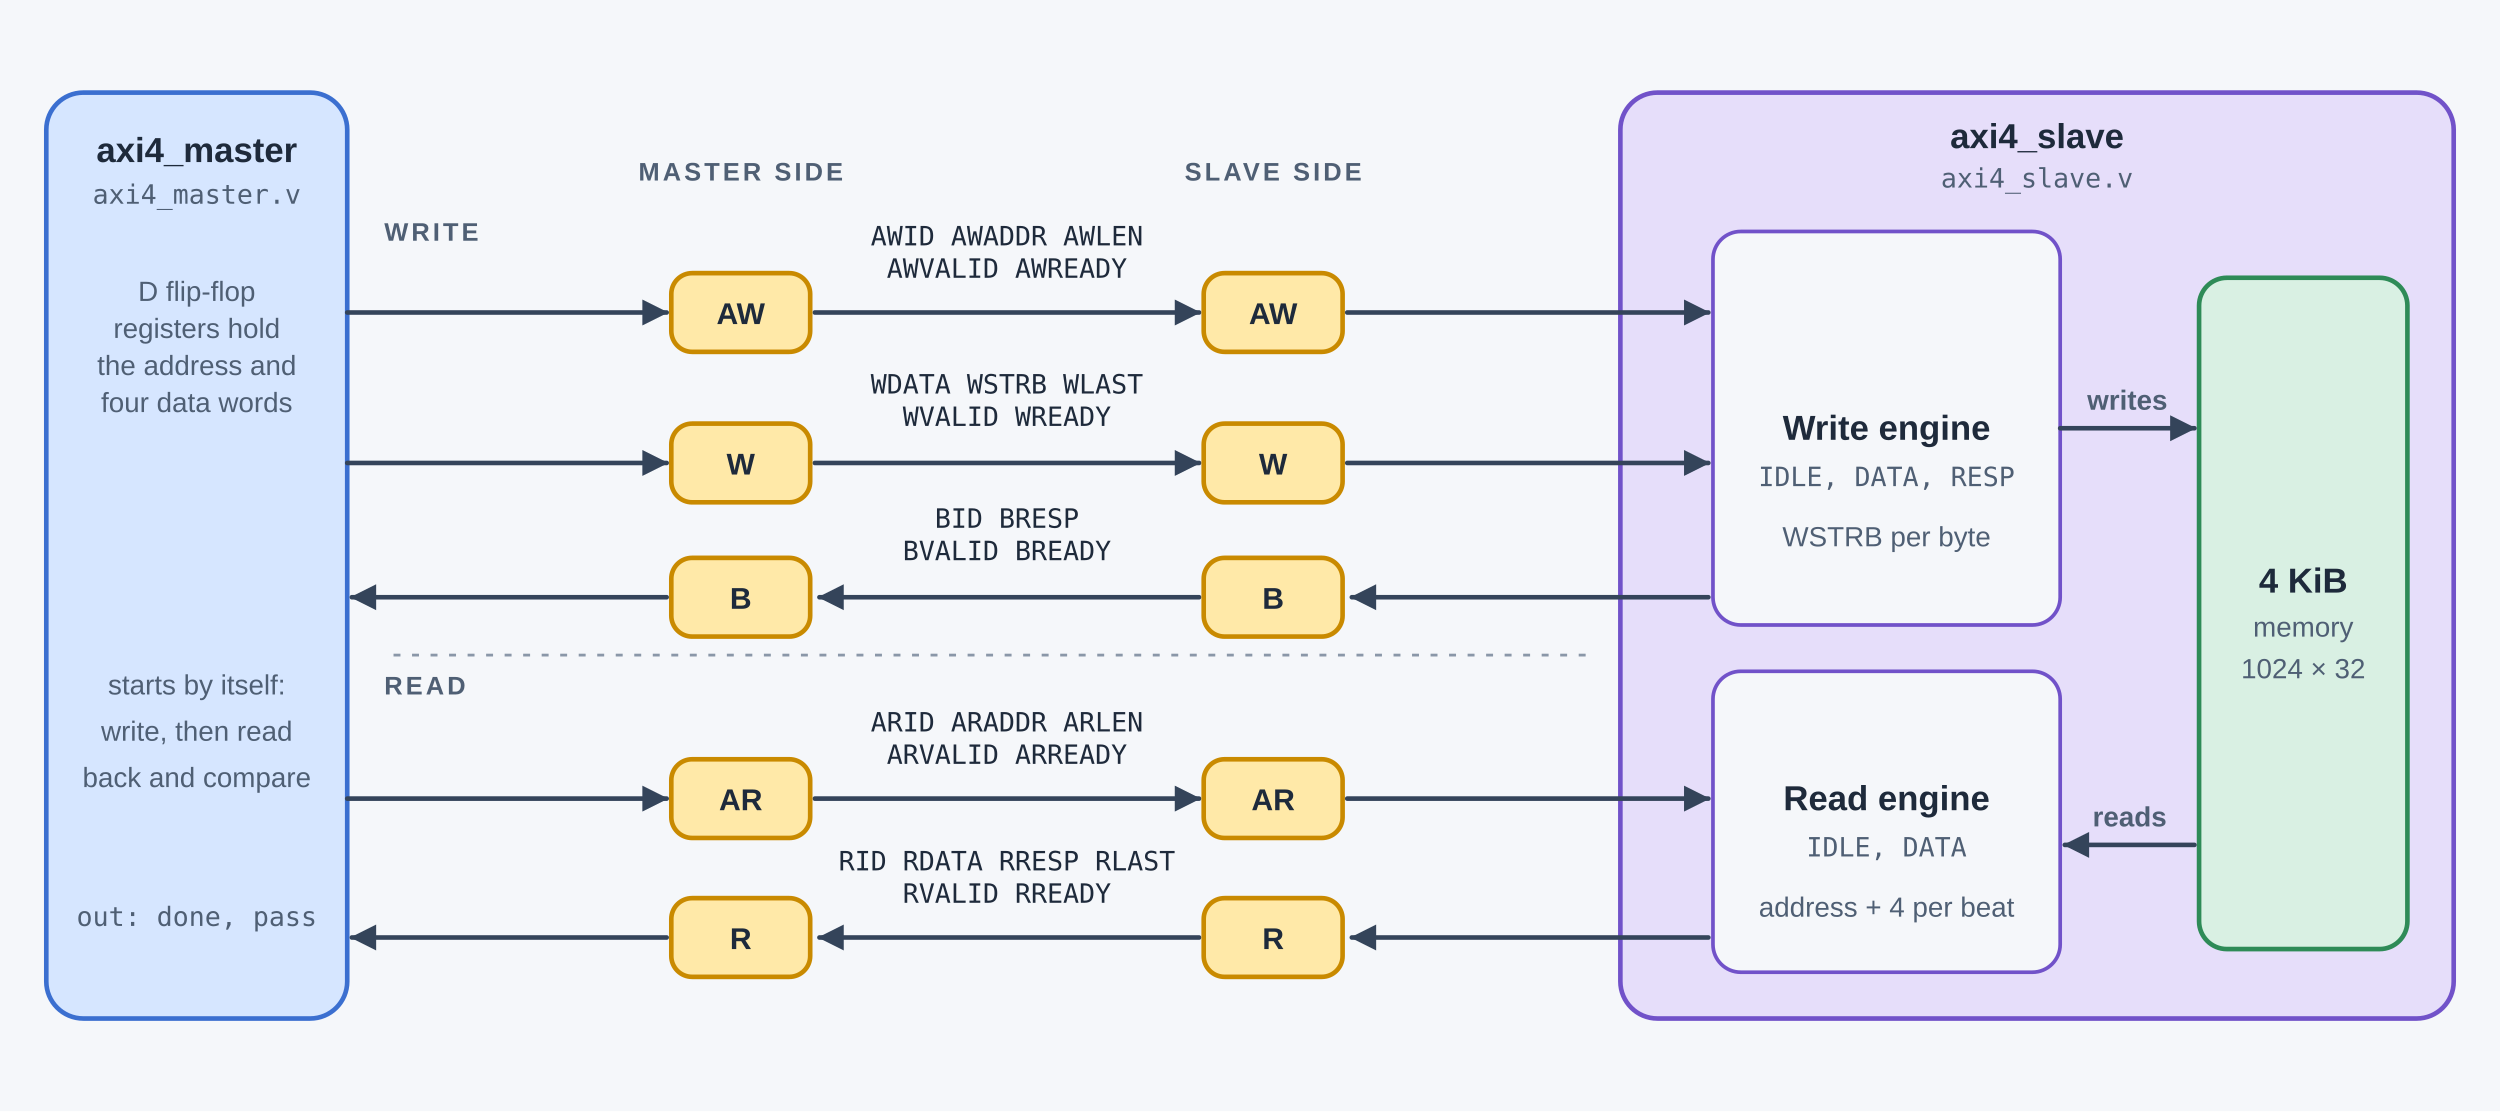
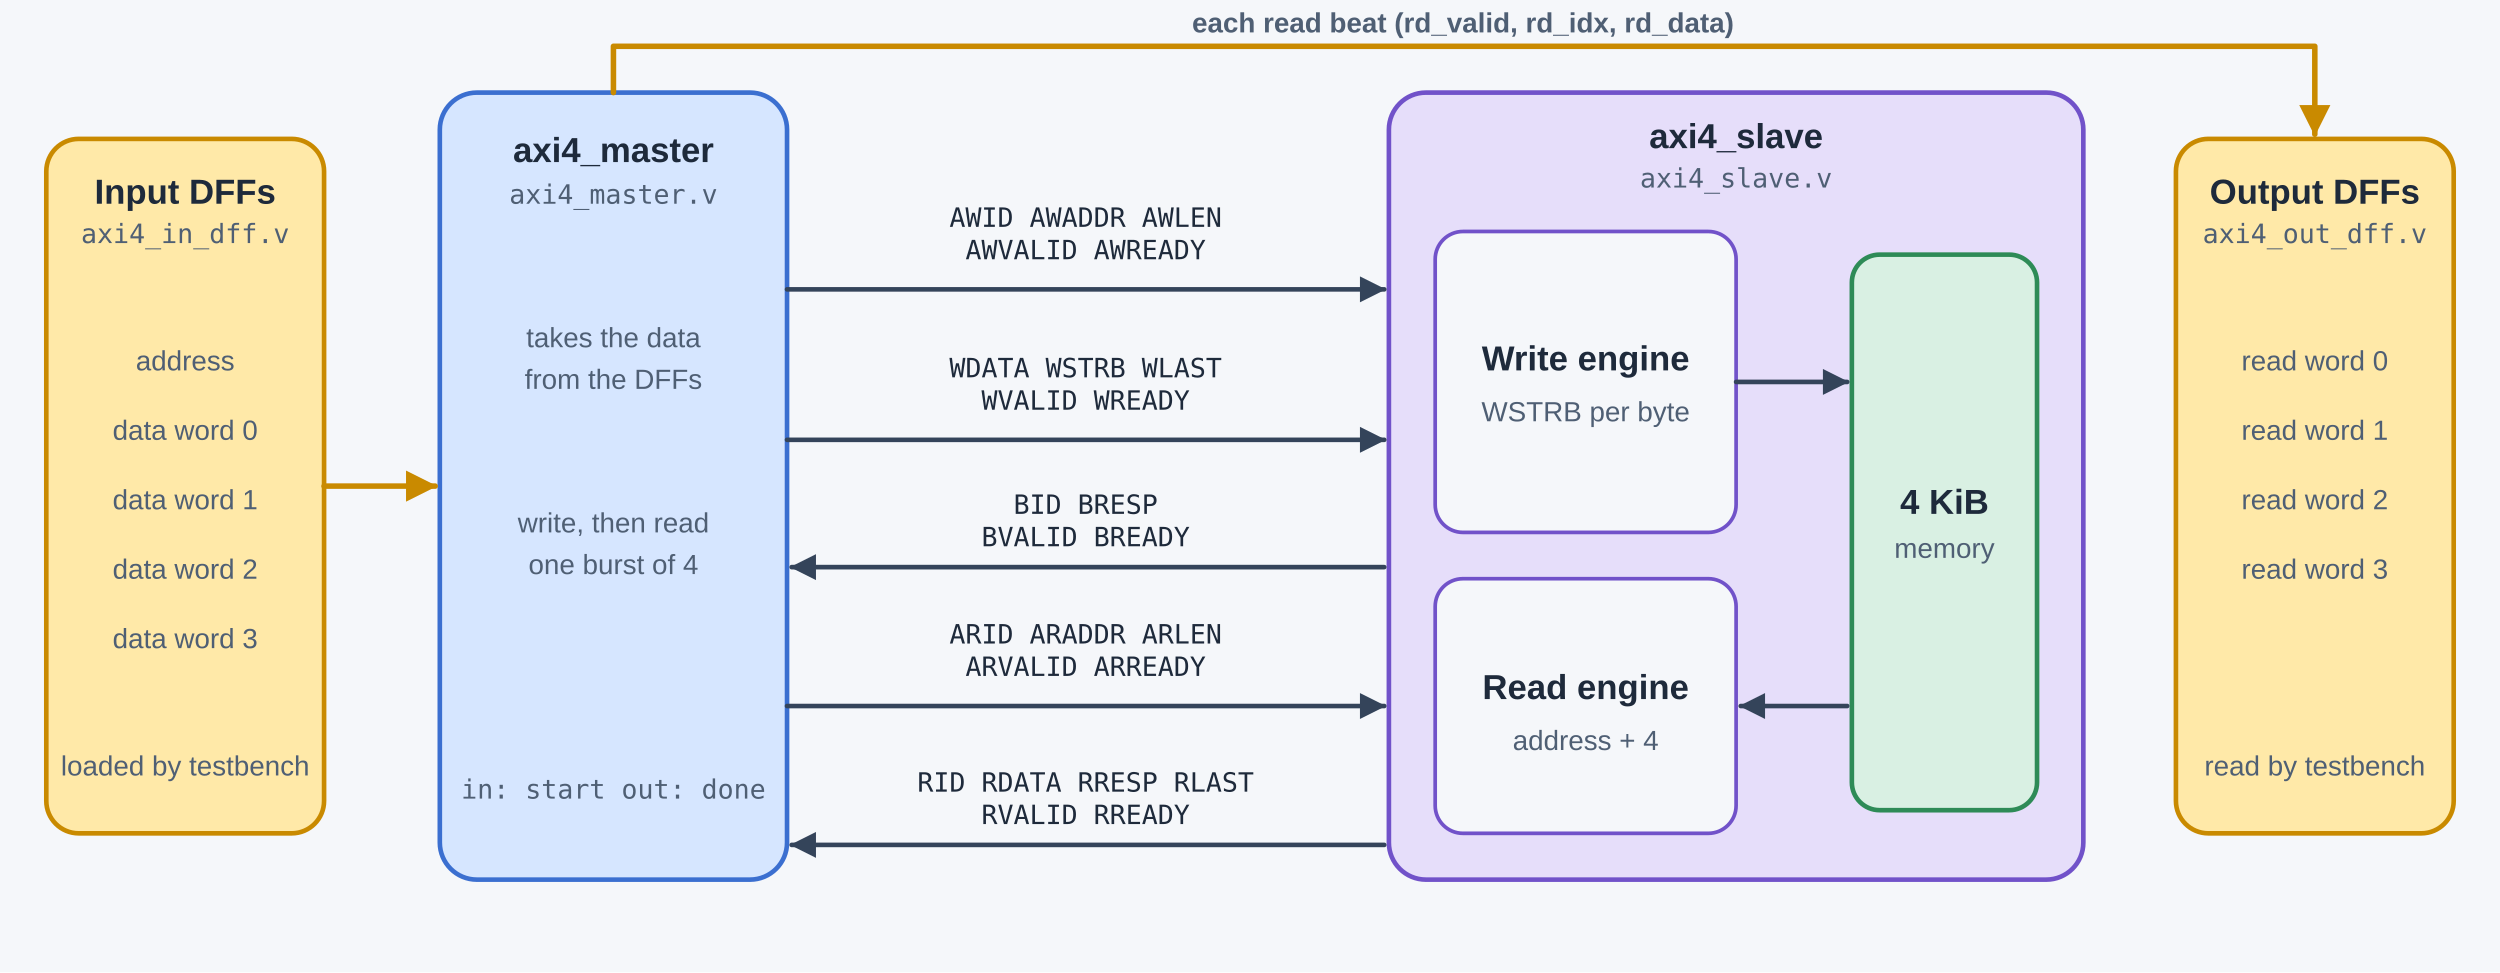
- <svg xmlns="http://www.w3.org/2000/svg" viewBox="0 0 1080 480" width="2160" height="960" role="img" aria-label="Block diagram. axi4_master holds an address and four data words in D flip-flop registers and starts the transactions itself. Each of the five AXI4 channels AW, W, B, AR and R passes through a D flip-flop stage on the master side and another on the slave side, then reaches axi4_slave, which has a write engine, a read engine and a 4 KiB memory.">
+ <svg xmlns="http://www.w3.org/2000/svg" viewBox="0 0 1080 420" width="2160" height="840" role="img" aria-label="Block diagram. The testbench loads an address and four data words into the input D flip-flops. axi4_master takes them from there and runs a write then a read over the five AXI4 channels AW, W, B, AR and R, which connect directly to axi4_slave, a 4 KiB memory. The words read back are captured in the output D flip-flops, which the testbench reads.">
  <style>
text{fill:#1E2A3B;font-family:'Segoe UI','Nunito',Arial,sans-serif}
.t{font-size:15px;font-weight:700}
.s{font-size:12px;fill:#4F5F74}
.m{font-size:11.5px;font-family:Consolas,'Cascadia Mono',monospace;fill:#4F5F74}
.sg{font-size:11.5px;font-family:Consolas,'Cascadia Mono',monospace;fill:#1E2A3B}
.lb{font-size:12px;font-weight:600;fill:#4F5F74}
.band{font-size:11px;font-weight:700;letter-spacing:.12em;fill:#4F5F74}
- .pt{font-size:13px;font-weight:700}
.wire{stroke:#34445A;stroke-width:2;fill:none;stroke-linecap:round;stroke-linejoin:round}
+ .dff{stroke:#C98A00;stroke-width:2.4;fill:none;stroke-linecap:round;stroke-linejoin:round}
</style>
  <defs>
    <marker id="ah" viewBox="0 0 10 10" refX="8.5" refY="5" markerWidth="7" markerHeight="7" orient="auto-start-reverse">
      <path d="M1 1 L9 5 L1 9 z" fill="#34445A" />
    </marker>
+     <marker id="ay" viewBox="0 0 10 10" refX="8.5" refY="5" markerWidth="7" markerHeight="7" orient="auto-start-reverse">
+       <path d="M1 1 L9 5 L1 9 z" fill="#C98A00" />
+     </marker>
  </defs>
-   <rect width="1080" height="480" fill="#F5F7FA" />
-   <rect x="20" y="40" width="130" height="400" rx="16" fill="#D6E6FF" stroke="#3B6FD0" stroke-width="2" />
-   <text class="t" x="85" y="70" text-anchor="middle">axi4_master</text>
-   <text class="m" x="85" y="88" text-anchor="middle">axi4_master.v</text>
-   <text class="s" x="85" y="130" text-anchor="middle">D flip-flop</text>
-   <text class="s" x="85" y="146" text-anchor="middle">registers hold</text>
-   <text class="s" x="85" y="162" text-anchor="middle">the address and</text>
-   <text class="s" x="85" y="178" text-anchor="middle">four data words</text>
-   <text class="s" x="85" y="300" text-anchor="middle">starts by itself:</text>
-   <text class="s" x="85" y="320" text-anchor="middle">write, then read</text>
-   <text class="s" x="85" y="340" text-anchor="middle">back and compare</text>
-   <text class="m" x="85" y="400" text-anchor="middle">out: done, pass</text>
-   <text class="band" x="320" y="78" text-anchor="middle">MASTER SIDE</text>
-   <text class="band" x="550" y="78" text-anchor="middle">SLAVE SIDE</text>
-   <rect x="700" y="40" width="360" height="400" rx="16" fill="#E6DEFA" stroke="#7152C9" stroke-width="2" />
-   <text class="t" x="880" y="64" text-anchor="middle">axi4_slave</text>
-   <text class="m" x="880" y="81" text-anchor="middle">axi4_slave.v</text>
-   <rect x="740" y="100" width="150" height="170" rx="12" fill="#F5F7FA" stroke="#7152C9" stroke-width="1.6" />
-   <text class="t" x="815" y="190" text-anchor="middle">Write engine</text>
-   <text class="m" x="815" y="210" text-anchor="middle">IDLE, DATA, RESP</text>
-   <text class="s" x="815" y="236" text-anchor="middle">WSTRB per byte</text>
-   <rect x="740" y="290" width="150" height="130" rx="12" fill="#F5F7FA" stroke="#7152C9" stroke-width="1.6" />
-   <text class="t" x="815" y="350" text-anchor="middle">Read engine</text>
-   <text class="m" x="815" y="370" text-anchor="middle">IDLE, DATA</text>
-   <text class="s" x="815" y="396" text-anchor="middle">address + 4 per beat</text>
-   <rect x="950" y="120" width="90" height="290" rx="12" fill="#D9F0E3" stroke="#2E8B57" stroke-width="2" />
-   <text class="t" x="995" y="256" text-anchor="middle">4 KiB</text>
-   <text class="s" x="995" y="275" text-anchor="middle">memory</text>
-   <text class="s" x="995" y="293" text-anchor="middle">1024 × 32</text>
-   <line class="wire" x1="890" y1="185" x2="948" y2="185" marker-end="url(#ah)" />
-   <text class="lb" x="919" y="177" text-anchor="middle">writes</text>
-   <line class="wire" x1="948" y1="365" x2="892" y2="365" marker-end="url(#ah)" />
-   <text class="lb" x="920" y="357" text-anchor="middle">reads</text>
-   <line x1="170" y1="283" x2="690" y2="283" stroke="#8A97A8" stroke-width="1.2" stroke-dasharray="3 5" />
-   <text class="band" x="166" y="104">WRITE</text>
-   <text class="band" x="166" y="300">READ</text>
-   <line class="wire" x1="150" y1="135" x2="288" y2="135" marker-end="url(#ah)" />
-   <line class="wire" x1="352" y1="135" x2="518" y2="135" marker-end="url(#ah)" />
-   <line class="wire" x1="582" y1="135" x2="738" y2="135" marker-end="url(#ah)" />
-   <text class="sg" x="435" y="106" text-anchor="middle">AWID AWADDR AWLEN</text>
-   <text class="sg" x="435" y="120" text-anchor="middle">AWVALID AWREADY</text>
-   <line class="wire" x1="150" y1="200" x2="288" y2="200" marker-end="url(#ah)" />
-   <line class="wire" x1="352" y1="200" x2="518" y2="200" marker-end="url(#ah)" />
-   <line class="wire" x1="582" y1="200" x2="738" y2="200" marker-end="url(#ah)" />
-   <text class="sg" x="435" y="170" text-anchor="middle">WDATA WSTRB WLAST</text>
-   <text class="sg" x="435" y="184" text-anchor="middle">WVALID WREADY</text>
-   <line class="wire" x1="738" y1="258" x2="584" y2="258" marker-end="url(#ah)" />
-   <line class="wire" x1="518" y1="258" x2="354" y2="258" marker-end="url(#ah)" />
-   <line class="wire" x1="288" y1="258" x2="152" y2="258" marker-end="url(#ah)" />
-   <text class="sg" x="435" y="228" text-anchor="middle">BID BRESP</text>
-   <text class="sg" x="435" y="242" text-anchor="middle">BVALID BREADY</text>
-   <line class="wire" x1="150" y1="345" x2="288" y2="345" marker-end="url(#ah)" />
-   <line class="wire" x1="352" y1="345" x2="518" y2="345" marker-end="url(#ah)" />
-   <line class="wire" x1="582" y1="345" x2="738" y2="345" marker-end="url(#ah)" />
-   <text class="sg" x="435" y="316" text-anchor="middle">ARID ARADDR ARLEN</text>
-   <text class="sg" x="435" y="330" text-anchor="middle">ARVALID ARREADY</text>
-   <line class="wire" x1="738" y1="405" x2="584" y2="405" marker-end="url(#ah)" />
-   <line class="wire" x1="518" y1="405" x2="354" y2="405" marker-end="url(#ah)" />
-   <line class="wire" x1="288" y1="405" x2="152" y2="405" marker-end="url(#ah)" />
-   <text class="sg" x="435" y="376" text-anchor="middle">RID RDATA RRESP RLAST</text>
-   <text class="sg" x="435" y="390" text-anchor="middle">RVALID RREADY</text>
-   <g fill="#FFE9A8" stroke="#C98A00" stroke-width="2">
-     <rect x="290" y="118" width="60" height="34" rx="9" />
-     <rect x="520" y="118" width="60" height="34" rx="9" />
-     <rect x="290" y="183" width="60" height="34" rx="9" />
-     <rect x="520" y="183" width="60" height="34" rx="9" />
-     <rect x="290" y="241" width="60" height="34" rx="9" />
-     <rect x="520" y="241" width="60" height="34" rx="9" />
-     <rect x="290" y="328" width="60" height="34" rx="9" />
-     <rect x="520" y="328" width="60" height="34" rx="9" />
-     <rect x="290" y="388" width="60" height="34" rx="9" />
-     <rect x="520" y="388" width="60" height="34" rx="9" />
-   </g>
-   <g class="pt" text-anchor="middle">
-     <text x="320" y="140">AW</text>
-     <text x="550" y="140">AW</text>
-     <text x="320" y="205">W</text>
-     <text x="550" y="205">W</text>
-     <text x="320" y="263">B</text>
-     <text x="550" y="263">B</text>
-     <text x="320" y="350">AR</text>
-     <text x="550" y="350">AR</text>
-     <text x="320" y="410">R</text>
-     <text x="550" y="410">R</text>
-   </g>
+   <rect width="1080" height="420" fill="#F5F7FA" />
+   <rect x="20" y="60" width="120" height="300" rx="14" fill="#FFE9A8" stroke="#C98A00" stroke-width="2" />
+   <text class="t" x="80" y="88" text-anchor="middle">Input DFFs</text>
+   <text class="m" x="80" y="105" text-anchor="middle">axi4_in_dff.v</text>
+   <text class="s" x="80" y="160" text-anchor="middle">address</text>
+   <text class="s" x="80" y="190" text-anchor="middle">data word 0</text>
+   <text class="s" x="80" y="220" text-anchor="middle">data word 1</text>
+   <text class="s" x="80" y="250" text-anchor="middle">data word 2</text>
+   <text class="s" x="80" y="280" text-anchor="middle">data word 3</text>
+   <text class="s" x="80" y="335" text-anchor="middle">loaded by testbench</text>
+   <rect x="190" y="40" width="150" height="340" rx="16" fill="#D6E6FF" stroke="#3B6FD0" stroke-width="2" />
+   <text class="t" x="265" y="70" text-anchor="middle">axi4_master</text>
+   <text class="m" x="265" y="88" text-anchor="middle">axi4_master.v</text>
+   <text class="s" x="265" y="150" text-anchor="middle">takes the data</text>
+   <text class="s" x="265" y="168" text-anchor="middle">from the DFFs</text>
+   <text class="s" x="265" y="230" text-anchor="middle">write, then read</text>
+   <text class="s" x="265" y="248" text-anchor="middle">one burst of 4</text>
+   <text class="m" x="265" y="345" text-anchor="middle">in: start   out: done</text>
+   <rect x="600" y="40" width="300" height="340" rx="16" fill="#E6DEFA" stroke="#7152C9" stroke-width="2" />
+   <text class="t" x="750" y="64" text-anchor="middle">axi4_slave</text>
+   <text class="m" x="750" y="81" text-anchor="middle">axi4_slave.v</text>
+   <rect x="620" y="100" width="130" height="130" rx="12" fill="#F5F7FA" stroke="#7152C9" stroke-width="1.6" />
+   <text class="t" x="685" y="160" text-anchor="middle">Write engine</text>
+   <text class="s" x="685" y="182" text-anchor="middle">WSTRB per byte</text>
+   <rect x="620" y="250" width="130" height="110" rx="12" fill="#F5F7FA" stroke="#7152C9" stroke-width="1.6" />
+   <text class="t" x="685" y="302" text-anchor="middle">Read engine</text>
+   <text class="s" x="685" y="324" text-anchor="middle">address + 4</text>
+   <rect x="800" y="110" width="80" height="240" rx="12" fill="#D9F0E3" stroke="#2E8B57" stroke-width="2" />
+   <text class="t" x="840" y="222" text-anchor="middle">4 KiB</text>
+   <text class="s" x="840" y="241" text-anchor="middle">memory</text>
+   <line class="wire" x1="750" y1="165" x2="798" y2="165" marker-end="url(#ah)" />
+   <line class="wire" x1="798" y1="305" x2="752" y2="305" marker-end="url(#ah)" />
+   <rect x="940" y="60" width="120" height="300" rx="14" fill="#FFE9A8" stroke="#C98A00" stroke-width="2" />
+   <text class="t" x="1000" y="88" text-anchor="middle">Output DFFs</text>
+   <text class="m" x="1000" y="105" text-anchor="middle">axi4_out_dff.v</text>
+   <text class="s" x="1000" y="160" text-anchor="middle">read word 0</text>
+   <text class="s" x="1000" y="190" text-anchor="middle">read word 1</text>
+   <text class="s" x="1000" y="220" text-anchor="middle">read word 2</text>
+   <text class="s" x="1000" y="250" text-anchor="middle">read word 3</text>
+   <text class="s" x="1000" y="335" text-anchor="middle">read by testbench</text>
+   <line class="dff" x1="140" y1="210" x2="188" y2="210" marker-end="url(#ay)" />
+   <line class="wire" x1="340" y1="125" x2="598" y2="125" marker-end="url(#ah)" />
+   <text class="sg" x="469" y="98" text-anchor="middle">AWID AWADDR AWLEN</text>
+   <text class="sg" x="469" y="112" text-anchor="middle">AWVALID AWREADY</text>
+   <line class="wire" x1="340" y1="190" x2="598" y2="190" marker-end="url(#ah)" />
+   <text class="sg" x="469" y="163" text-anchor="middle">WDATA WSTRB WLAST</text>
+   <text class="sg" x="469" y="177" text-anchor="middle">WVALID WREADY</text>
+   <line class="wire" x1="598" y1="245" x2="342" y2="245" marker-end="url(#ah)" />
+   <text class="sg" x="469" y="222" text-anchor="middle">BID BRESP</text>
+   <text class="sg" x="469" y="236" text-anchor="middle">BVALID BREADY</text>
+   <line class="wire" x1="340" y1="305" x2="598" y2="305" marker-end="url(#ah)" />
+   <text class="sg" x="469" y="278" text-anchor="middle">ARID ARADDR ARLEN</text>
+   <text class="sg" x="469" y="292" text-anchor="middle">ARVALID ARREADY</text>
+   <line class="wire" x1="598" y1="365" x2="342" y2="365" marker-end="url(#ah)" />
+   <text class="sg" x="469" y="342" text-anchor="middle">RID RDATA RRESP RLAST</text>
+   <text class="sg" x="469" y="356" text-anchor="middle">RVALID RREADY</text>
+   <path class="dff" d="M265 40 L265 20 L1000 20 L1000 58" marker-end="url(#ay)" />
+   <text class="lb" x="632" y="14" text-anchor="middle">each read beat (rd_valid, rd_idx, rd_data)</text>
</svg>
